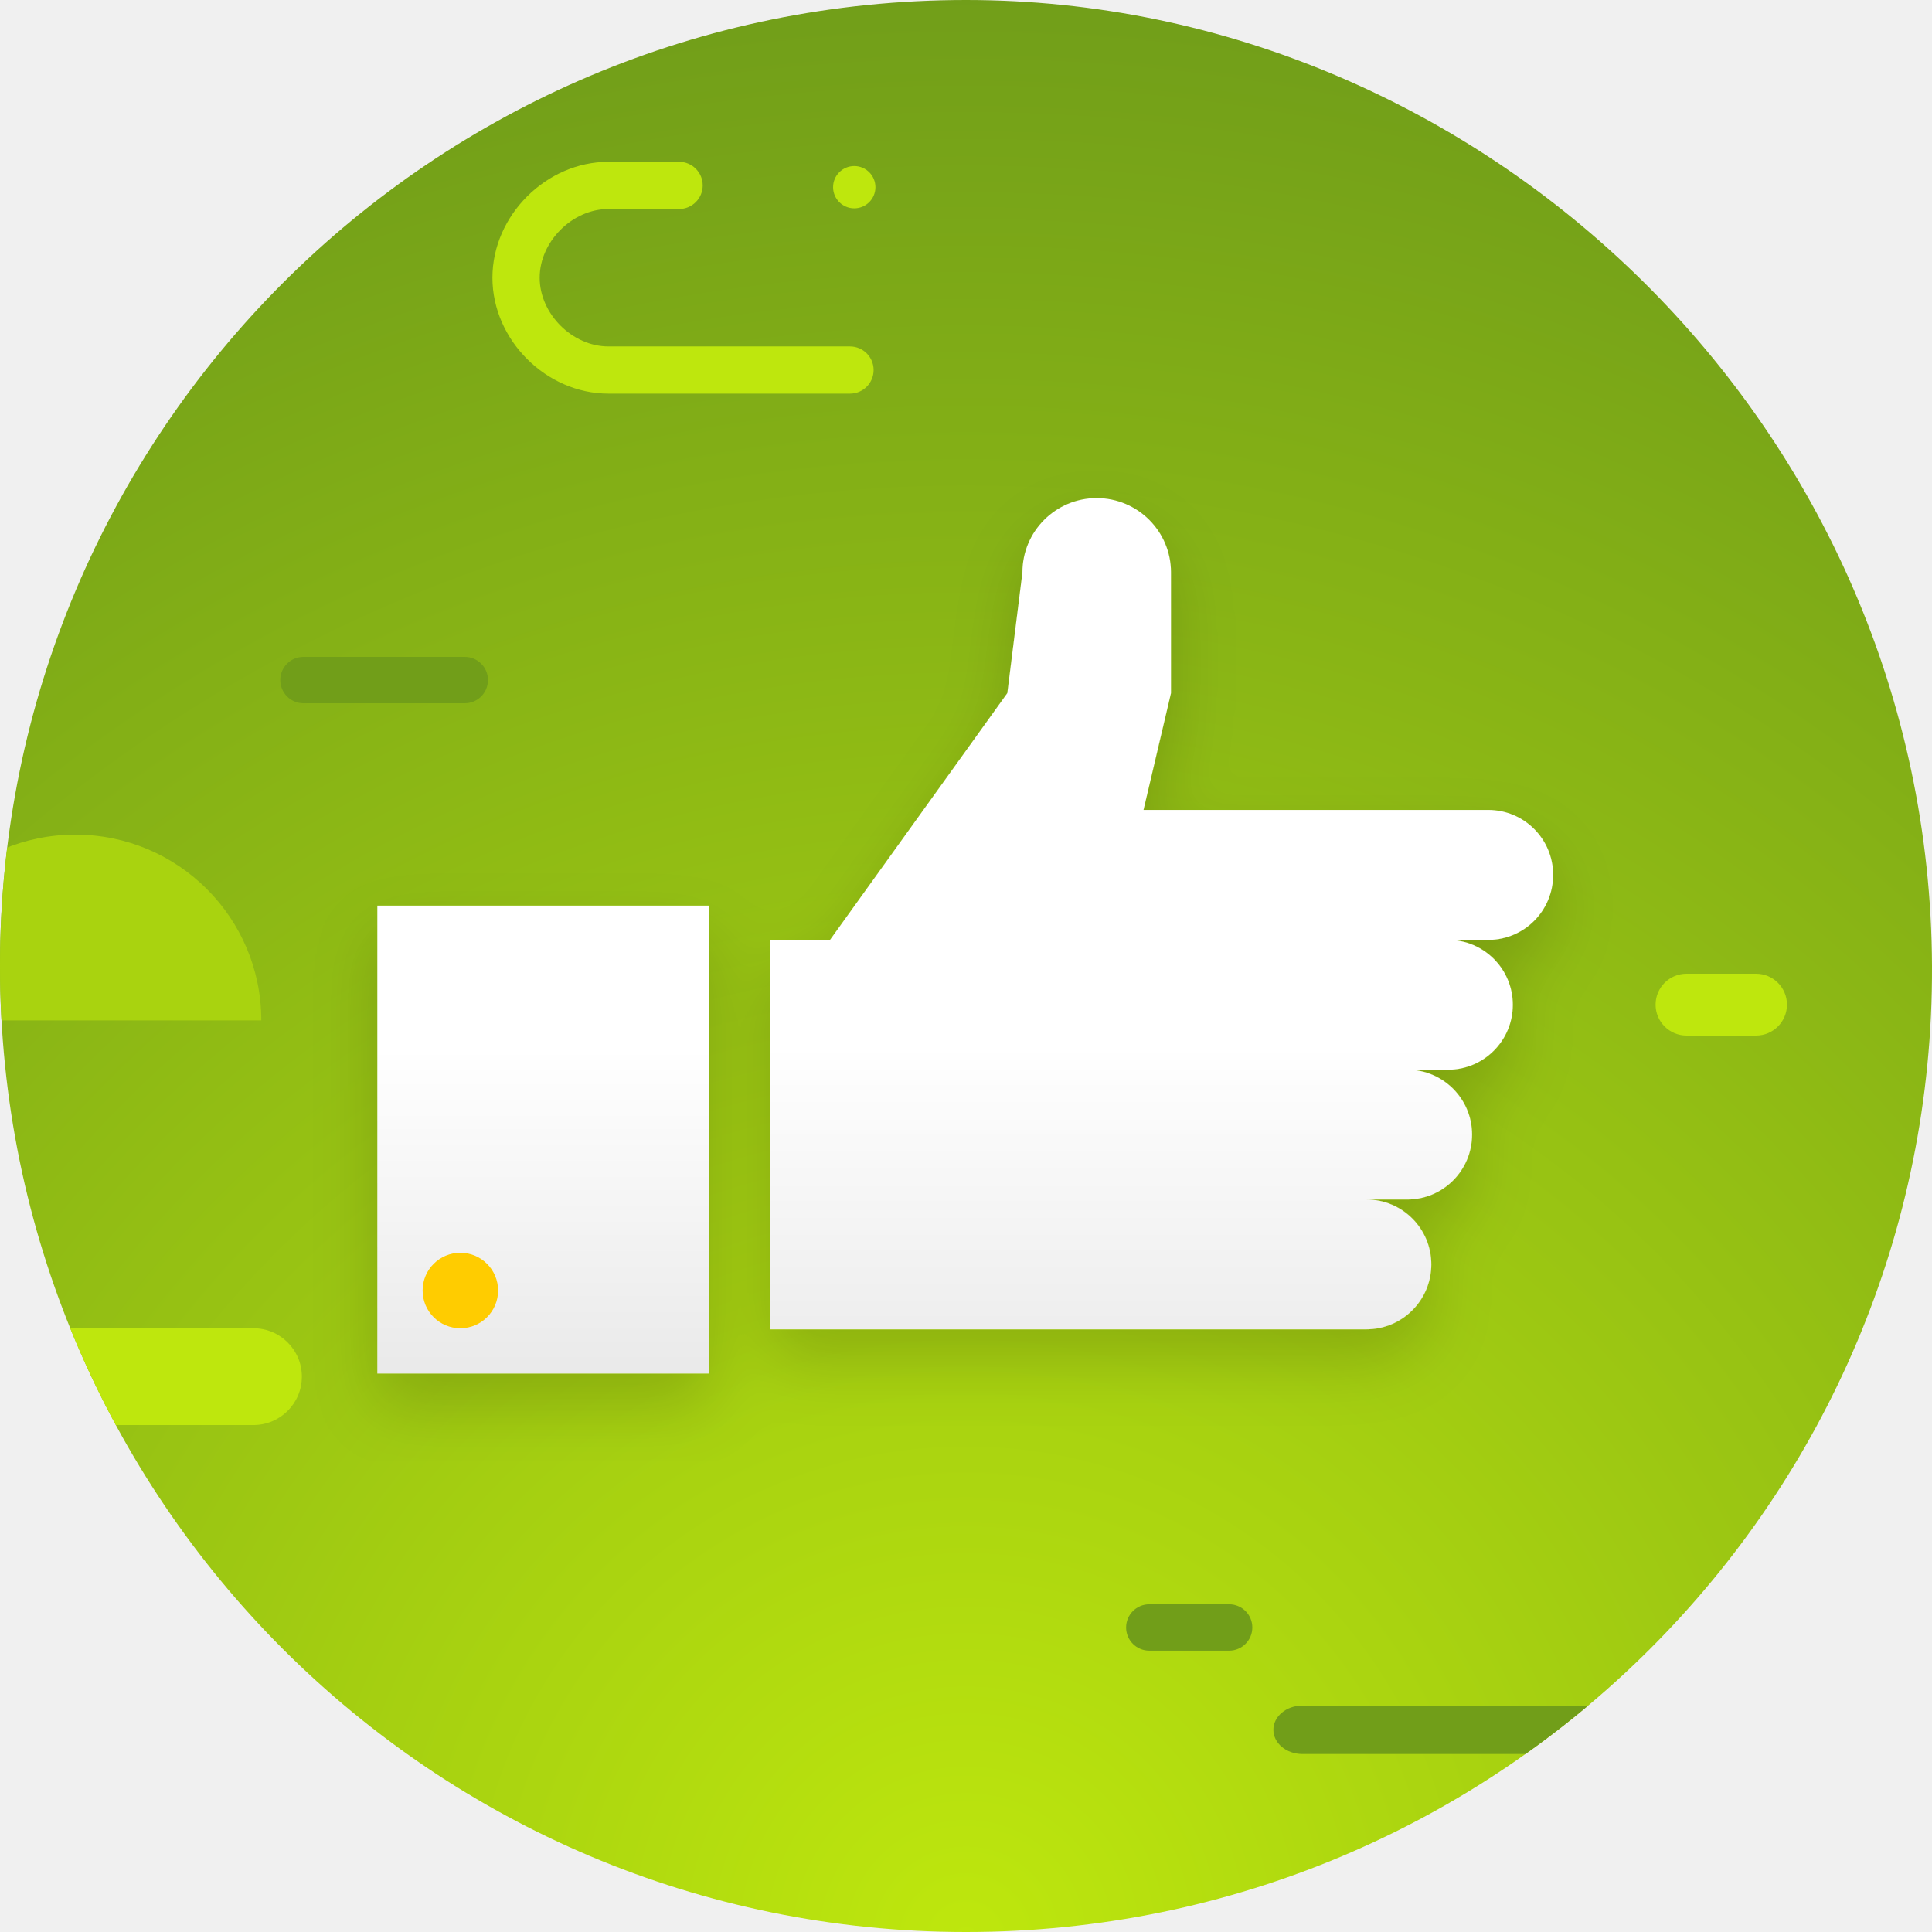
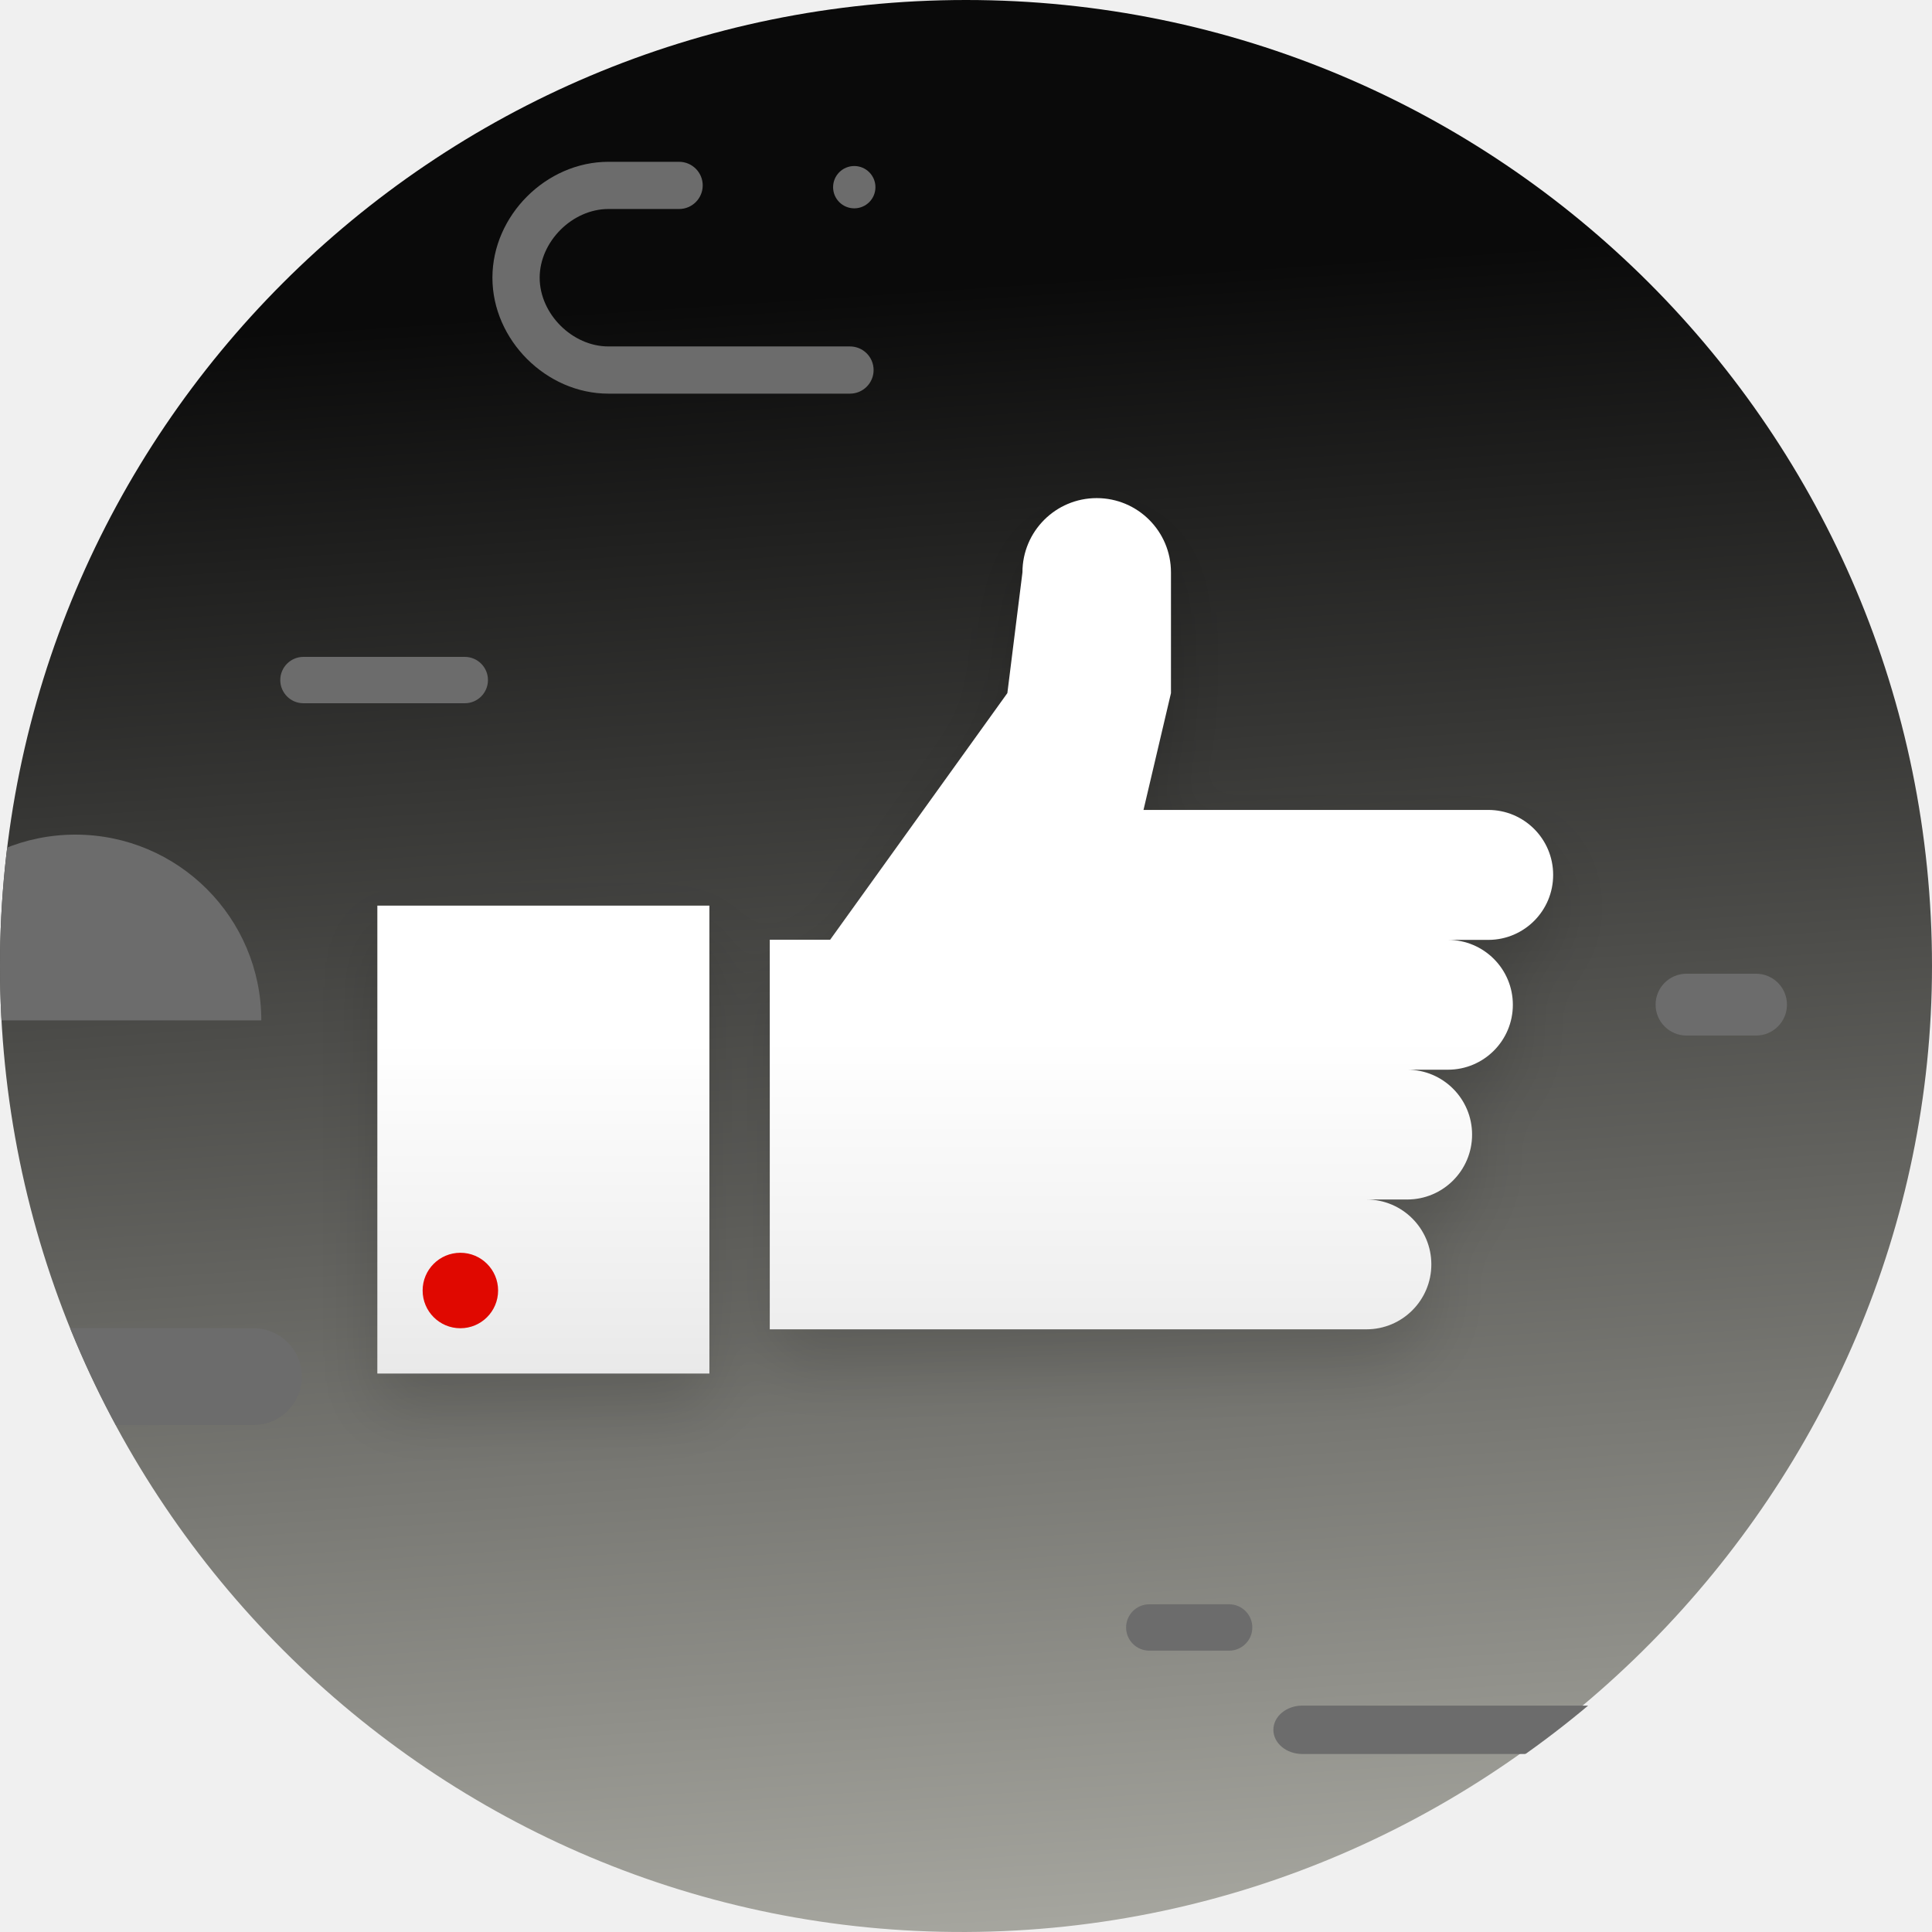
- <svg xmlns="http://www.w3.org/2000/svg" xmlns:xlink="http://www.w3.org/1999/xlink" width="120" height="120" viewBox="0 0 120 120">
-   <defs>
-     <linearGradient id="dib36o70fe" x1="36.549%" x2="36.549%" y1="141.224%" y2="65.767%">
-       <stop offset="0%" />
-       <stop offset="100%" stop-opacity="0" />
-     </linearGradient>
-     <linearGradient id="p4yep5opff" x1="36.549%" x2="36.549%" y1="152.878%" y2="30.24%">
-       <stop offset="0%" />
-       <stop offset="100%" stop-opacity="0" />
-     </linearGradient>
-     <radialGradient id="6n7zqmm1mb" cx="50%" cy="100%" r="100%" fx="50%" fy="100%">
-       <stop offset="0%" stop-color="#BEE70D" />
-       <stop offset="100%" stop-color="#719E19" />
-     </radialGradient>
-     <filter id="ofmijuhdad" width="132.8%" height="144.1%" x="-16.4%" y="-22.1%" filterUnits="objectBoundingBox">
-       <feOffset dy="2" in="SourceAlpha" result="shadowOffsetOuter1" />
-       <feGaussianBlur in="shadowOffsetOuter1" result="shadowBlurOuter1" stdDeviation="2" />
-       <feColorMatrix in="shadowBlurOuter1" result="shadowMatrixOuter1" values="0 0 0 0 0 0 0 0 0 0 0 0 0 0 0 0 0 0 0.15 0" />
-       <feMerge>
-         <feMergeNode in="shadowMatrixOuter1" />
-         <feMergeNode in="SourceGraphic" />
-       </feMerge>
-     </filter>
-     <path id="7ei6ezljba" d="M60 0C26.862 0 0 26.863 0 60s26.862 60 60 60c33.137 0 60.137-26.863 60-60-.14-33.4-27.74-60-60-60z" />
-   </defs>
-   <g fill="none" fill-rule="evenodd">
-     <g>
-       <g>
-         <g transform="translate(-128, -108) translate(48, 108) translate(80, 0)">
-           <mask id="dnq42c0z6c" fill="#fff">
-             <use xlink:href="#7ei6ezljba" />
-           </mask>
-           <use fill="url(#6n7zqmm1mb)" xlink:href="#7ei6ezljba" />
-           <g mask="url(#dnq42c0z6c)">
-             <g>
-               <path fill="#719E19" fill-rule="nonzero" d="M185.482 40.027c3.55 0 6.582-3.183 6.582-6.837 0-3.655-3.032-6.839-6.582-6.839h-22.98c-.794 0-1.44.645-1.44 1.44 0 .796.646 1.44 1.44 1.44h22.98c1.927 0 3.702 1.864 3.702 3.959 0 2.094-1.775 3.957-3.702 3.957H182.6c-.795 0-1.44.645-1.44 1.44 0 .796.645 1.44 1.44 1.44h2.88z" transform="translate(60.9375, 59.53125) scale(-1, 1) translate(-60.9375, -59.53125) translate(-43.125, 9.375)" />
-               <path fill="#719E19" fill-rule="nonzero" d="M157.845 14.076c3.587 0 6.647-3.212 6.647-6.9 0-3.69-3.06-6.902-6.647-6.902V3.28c1.89 0 3.638 1.835 3.638 3.895s-1.747 3.895-3.638 3.895v3.006z" transform="translate(60.9375, 59.53125) scale(-1, 1) translate(-60.9375, -59.53125) translate(-43.125, 9.375) translate(161.1686, 7.174968) rotate(90) translate(-161.1686, -7.174968)" />
-               <path fill="#E2E1DA" fill-rule="nonzero" d="M190.985 91.132c.993 0 1.798-.673 1.798-1.504 0-.83-.805-1.503-1.798-1.503h-27.936c-.994 0-1.799.673-1.799 1.503 0 .83.805 1.504 1.799 1.504h27.936z" transform="translate(60.9375, 59.53125) scale(-1, 1) translate(-60.9375, -59.53125) translate(-43.125, 9.375)" />
-               <path fill="#719E19" fill-rule="nonzero" d="M84.11 99.57c.993 0 1.798-.674 1.798-1.504s-.805-1.504-1.798-1.504H56.174c-.994 0-1.799.674-1.799 1.504s.805 1.503 1.799 1.503H84.11z" transform="translate(60.9375, 59.53125) scale(-1, 1) translate(-60.9375, -59.53125) translate(-43.125, 9.375)" />
-               <path fill="#BEE70D" fill-rule="nonzero" d="M55.928 51.105c-1.06 0-1.92.86-1.92 1.92s.86 1.92 1.92 1.92h4.32c1.06 0 1.92-.86 1.92-1.92s-.86-1.92-1.92-1.92h-4.32z" transform="translate(60.9375, 59.53125) scale(-1, 1) translate(-60.9375, -59.53125) translate(-43.125, 9.375)" />
-               <path fill="#719E19" fill-rule="nonzero" d="M93.615 93.15c.796 0 1.44-.645 1.44-1.44 0-.795-.644-1.44-1.44-1.44h-4.959c-.795 0-1.44.645-1.44 1.44 0 .795.645 1.44 1.44 1.44h4.96zM136.132 31.425c-.795 0-1.44.645-1.44 1.44 0 .795.645 1.44 1.44 1.44h10.02c.795 0 1.44-.645 1.44-1.44 0-.795-.645-1.44-1.44-1.44h-10.02z" transform="translate(60.9375, 59.53125) scale(-1, 1) translate(-60.9375, -59.53125) translate(-43.125, 9.375)" />
-               <path fill="#BEE70D" fill-rule="nonzero" d="M117.944.675c-3.866 0-7.205 3.337-7.205 7.2s3.339 7.2 7.205 7.2h15.004c.81 0 1.467-.656 1.467-1.466 0-.81-.657-1.466-1.467-1.466h-15.004c-2.245 0-4.27-2.024-4.27-4.268 0-2.244 2.025-4.268 4.27-4.268h4.389c.81 0 1.467-.656 1.467-1.466 0-.81-.657-1.466-1.467-1.466h-4.389z" transform="translate(60.9375, 59.53125) scale(-1, 1) translate(-60.9375, -59.53125) translate(-43.125, 9.375) translate(122.5768, 7.875) scale(-1, 1) translate(-122.5768, -7.875)" />
-               <path fill="#BEE70D" fill-rule="nonzero" d="M172.627 79.138c1.661 0 3.009-1.346 3.009-3.006 0-1.66-1.348-3.007-3.01-3.007H149.26c-1.662 0-3.009 1.346-3.009 3.007 0 1.66 1.347 3.006 3.01 3.006h23.367z" transform="translate(60.9375, 59.53125) scale(-1, 1) translate(-60.9375, -59.53125) translate(-43.125, 9.375)" />
-               <path fill="#A9D30F" d="M148.77 54.005c0-6.373 5.17-11.54 11.55-11.54 6.378 0 11.55 5.167 11.55 11.54" transform="translate(60.9375, 59.53125) scale(-1, 1) translate(-60.9375, -59.53125) translate(-43.125, 9.375)" />
-               <path fill="#BEE70D" d="M113.255 2.251c0 .726-.589 1.314-1.315 1.314s-1.315-.588-1.315-1.314c0-.725.589-1.313 1.315-1.313s1.315.588 1.315 1.313" transform="translate(60.9375, 59.53125) scale(-1, 1) translate(-60.9375, -59.53125) translate(-43.125, 9.375)" />
-             </g>
-           </g>
-           <g filter="url(#ofmijuhdad)" mask="url(#dnq42c0z6c)">
-             <g transform="translate(23.4375, 30.9375)">
-               <path fill="#FFF" d="M73.031 23.4c0-2.226-1.805-4.031-4.031-4.031H47.587l1.707-7.256v-7.5C49.294 2.064 47.229 0 44.68 0c-2.547 0-4.612 2.065-4.612 4.612l-.938 7.5-11.006 15.32h-3.75v24.196h37.06c2.226 0 4.03-1.805 4.03-4.031 0-2.227-1.804-4.031-4.03-4.031h2.53c2.227 0 4.032-1.805 4.032-4.032 0-2.226-1.805-4.03-4.031-4.03h2.53c2.227 0 4.032-1.806 4.032-4.032 0-2.227-1.805-4.031-4.031-4.031h2.531c2.22-.016 4.008-1.822 4.003-4.041z" />
-               <path fill="url(#dib36o70fe)" d="M73.031 23.4c0-2.226-1.805-4.031-4.031-4.031H47.587l1.707-7.256v-7.5C49.294 2.064 47.229 0 44.68 0c-2.547 0-4.612 2.065-4.612 4.612l-.938 7.5-11.006 15.32h-3.75v24.196h37.06c2.226 0 4.03-1.805 4.03-4.031 0-2.227-1.804-4.031-4.03-4.031h2.53c2.227 0 4.032-1.805 4.032-4.032 0-2.226-1.805-4.03-4.031-4.03h2.53c2.227 0 4.032-1.806 4.032-4.032 0-2.227-1.805-4.031-4.031-4.031h2.531c2.22-.016 4.008-1.822 4.003-4.041z" opacity=".15" />
-               <path fill="#FFF" d="M0 25.313L20.625 25.313 20.625 54.375 0 54.375z" />
-               <path fill="url(#p4yep5opff)" d="M0 25.313L20.625 25.313 20.625 54.375 0 54.375z" opacity=".15" />
-               <circle cx="5.156" cy="49.219" r="2.344" fill="#FC0" />
-             </g>
-           </g>
-         </g>
-       </g>
+ <svg xmlns="http://www.w3.org/2000/svg" width="120" height="120" viewBox="0 0 120 120" fill="none">
+   <path fill-rule="evenodd" clip-rule="evenodd" d="M120 60C120 26.862 93.138 0 60 0V0C26.863 0 0 26.862 0 60V60C0 93.136 26.863 120.137 60 119.999V119.999C93.401 119.86 120 92.26 120 60V60Z" fill="url(#paint0_linear_5_4225)" />
+   <mask id="mask0_5_4225" style="mask-type:alpha" maskUnits="userSpaceOnUse" x="0" y="0" width="120" height="120">
+     <path fill-rule="evenodd" clip-rule="evenodd" d="M60 0C26.862 0 0 26.863 0 60V60C0 93.137 26.862 120 60 120V120C93.136 120 120.137 93.137 119.999 60V60C119.86 26.599 92.26 0 60 0V0Z" fill="white" />
+   </mask>
+   <g mask="url(#mask0_5_4225)">
+     <path d="M-20.482 49.403C-24.031 49.403 -27.064 46.219 -27.064 42.565C-27.064 38.91 -24.031 35.727 -20.482 35.727H2.498C3.293 35.727 3.938 36.371 3.938 37.167C3.938 37.962 3.293 38.607 2.498 38.607H-20.482C-22.409 38.607 -24.184 40.47 -24.184 42.565C-24.184 44.659 -22.409 46.523 -20.482 46.523H-17.601C-16.805 46.523 -16.161 47.167 -16.161 47.962C-16.161 48.758 -16.805 49.403 -17.601 49.403H-20.482Z" fill="#6C6C6C" />
+     <path d="M10.732 13.227C10.732 16.813 7.52 19.873 3.831 19.873C0.142 19.873 -3.07 16.813 -3.07 13.227H-0.064C-0.064 15.117 1.771 16.864 3.831 16.864C5.891 16.864 7.726 15.117 7.726 13.227H10.732Z" fill="#6C6C6C" />
+     <path d="M-25.985 100.507C-26.978 100.507 -27.783 99.834 -27.783 99.003C-27.783 98.173 -26.978 97.5 -25.985 97.5H1.951C2.945 97.5 3.75 98.173 3.75 99.003C3.75 99.834 2.945 100.507 1.951 100.507H-25.985Z" fill="#6C6C6C" />
+     <path d="M80.89 108.944C79.897 108.944 79.092 108.271 79.092 107.441C79.092 106.611 79.897 105.938 80.89 105.938H108.826C109.82 105.938 110.625 106.611 110.625 107.441C110.625 108.271 109.82 108.944 108.826 108.944H80.89Z" fill="#6C6C6C" />
+     <path d="M109.072 60.48C110.133 60.48 110.992 61.34 110.992 62.4C110.992 63.46 110.133 64.32 109.072 64.32H104.752C103.692 64.32 102.832 63.46 102.832 62.4C102.832 61.34 103.692 60.48 104.752 60.48H109.072Z" fill="#6C6C6C" />
+     <path d="M71.384 102.525C70.589 102.525 69.944 101.88 69.944 101.085C69.944 100.29 70.589 99.645 71.384 99.645H76.343C77.138 99.645 77.783 100.29 77.783 101.085C77.783 101.88 77.138 102.525 76.343 102.525H71.384Z" fill="#6C6C6C" />
+     <path d="M28.868 40.8C29.663 40.8 30.308 41.445 30.308 42.24C30.308 43.035 29.663 43.68 28.868 43.68H18.848C18.053 43.68 17.408 43.035 17.408 42.24C17.408 41.445 18.053 40.8 18.848 40.8H28.868Z" fill="#6C6C6C" />
+     <path d="M37.79 10.05C33.924 10.05 30.585 13.387 30.585 17.25C30.585 21.113 33.924 24.45 37.79 24.45H52.794C53.605 24.45 54.261 23.794 54.261 22.984C54.261 22.174 53.605 21.518 52.794 21.518H37.79C35.545 21.518 33.52 19.494 33.52 17.25C33.52 15.007 35.545 12.982 37.79 12.982H42.179C42.989 12.982 43.647 12.326 43.647 11.516C43.647 10.707 42.989 10.05 42.179 10.05H37.79Z" fill="#6C6C6C" />
+     <path d="M-7.627 88.513C-9.288 88.513 -10.636 87.167 -10.636 85.507C-10.636 83.846 -9.288 82.5 -7.627 82.5H15.741C17.403 82.5 18.75 83.846 18.75 85.507C18.75 87.167 17.403 88.513 15.741 88.513H-7.627Z" fill="#6C6C6C" />
+     <path fill-rule="evenodd" clip-rule="evenodd" d="M16.23 63.38C16.23 57.007 11.06 51.84 4.681 51.84C-1.698 51.84 -6.869 57.007 -6.869 63.38" fill="#6C6C6C" />
+     <path fill-rule="evenodd" clip-rule="evenodd" d="M51.745 11.626C51.745 12.352 52.334 12.94 53.06 12.94C53.786 12.94 54.375 12.352 54.375 11.626C54.375 10.901 53.786 10.312 53.06 10.312C52.334 10.312 51.745 10.901 51.745 11.626" fill="#6C6C6C" />
+     <g filter="url(#filter0_d_5_4225)">
+       <path fill-rule="evenodd" clip-rule="evenodd" d="M96.469 54.337C96.469 52.111 94.664 50.306 92.438 50.306H71.025L72.731 43.05V35.55C72.731 33.003 70.666 30.938 68.119 30.938C65.571 30.938 63.506 33.003 63.506 35.55L62.569 43.05L51.562 58.369H47.812V82.566H84.872C87.098 82.566 88.903 80.761 88.903 78.534C88.903 76.308 87.098 74.503 84.872 74.503H87.403C89.629 74.503 91.434 72.698 91.434 70.472C91.434 68.246 89.629 66.441 87.403 66.441H89.934C92.161 66.441 93.966 64.636 93.966 62.409C93.966 60.183 92.161 58.378 89.934 58.378H92.466C94.685 58.363 96.474 56.557 96.469 54.337V54.337Z" fill="white" />
+       <path opacity="0.15" fill-rule="evenodd" clip-rule="evenodd" d="M96.469 54.337C96.469 52.111 94.664 50.306 92.438 50.306H71.025L72.731 43.05V35.55C72.731 33.003 70.666 30.938 68.119 30.938C65.571 30.938 63.506 33.003 63.506 35.55L62.569 43.05L51.562 58.369H47.812V82.566H84.872C87.098 82.566 88.903 80.761 88.903 78.534C88.903 76.308 87.098 74.503 84.872 74.503H87.403C89.629 74.503 91.434 72.698 91.434 70.472C91.434 68.246 89.629 66.441 87.403 66.441H89.934C92.161 66.441 93.966 64.636 93.966 62.409C93.966 60.183 92.161 58.378 89.934 58.378H92.466C94.685 58.363 96.474 56.557 96.469 54.337V54.337Z" fill="url(#paint1_linear_5_4225)" />
+       <path fill-rule="evenodd" clip-rule="evenodd" d="M23.438 56.25H44.062V85.312H23.438V56.25Z" fill="white" />
+       <path opacity="0.15" fill-rule="evenodd" clip-rule="evenodd" d="M23.438 56.25H44.062V85.312H23.438V56.25Z" fill="url(#paint2_linear_5_4225)" />
+       <circle cx="28.594" cy="80.156" r="2.344" fill="#E00800" />
    </g>
  </g>
+   <defs>
+     <filter id="filter0_d_5_4225" x="19.438" y="28.938" width="81.031" height="62.375" filterUnits="userSpaceOnUse" color-interpolation-filters="sRGB">
+       <feFlood flood-opacity="0" result="BackgroundImageFix" />
+       <feColorMatrix in="SourceAlpha" type="matrix" values="0 0 0 0 0 0 0 0 0 0 0 0 0 0 0 0 0 0 127 0" result="hardAlpha" />
+       <feOffset dy="2" />
+       <feGaussianBlur stdDeviation="2" />
+       <feColorMatrix type="matrix" values="0 0 0 0 0 0 0 0 0 0 0 0 0 0 0 0 0 0 0.15 0" />
+       <feBlend mode="normal" in2="BackgroundImageFix" result="effect1_dropShadow_5_4225" />
+       <feBlend mode="normal" in="SourceGraphic" in2="effect1_dropShadow_5_4225" result="shape" />
+     </filter>
+     <linearGradient id="paint0_linear_5_4225" x1="75.2" y1="16.618" x2="85.002" y2="162.9" gradientUnits="userSpaceOnUse">
+       <stop stop-color="#0A0A0A" />
+       <stop offset="1" stop-color="#E9E9DF" />
+     </linearGradient>
+     <linearGradient id="paint1_linear_5_4225" x1="83.953" y1="103.849" x2="83.953" y2="64.892" gradientUnits="userSpaceOnUse">
+       <stop />
+       <stop offset="1" stop-opacity="0.01" />
+     </linearGradient>
+     <linearGradient id="paint2_linear_5_4225" x1="43.623" y1="100.68" x2="43.623" y2="65.038" gradientUnits="userSpaceOnUse">
+       <stop />
+       <stop offset="1" stop-opacity="0.01" />
+     </linearGradient>
+   </defs>
</svg>
